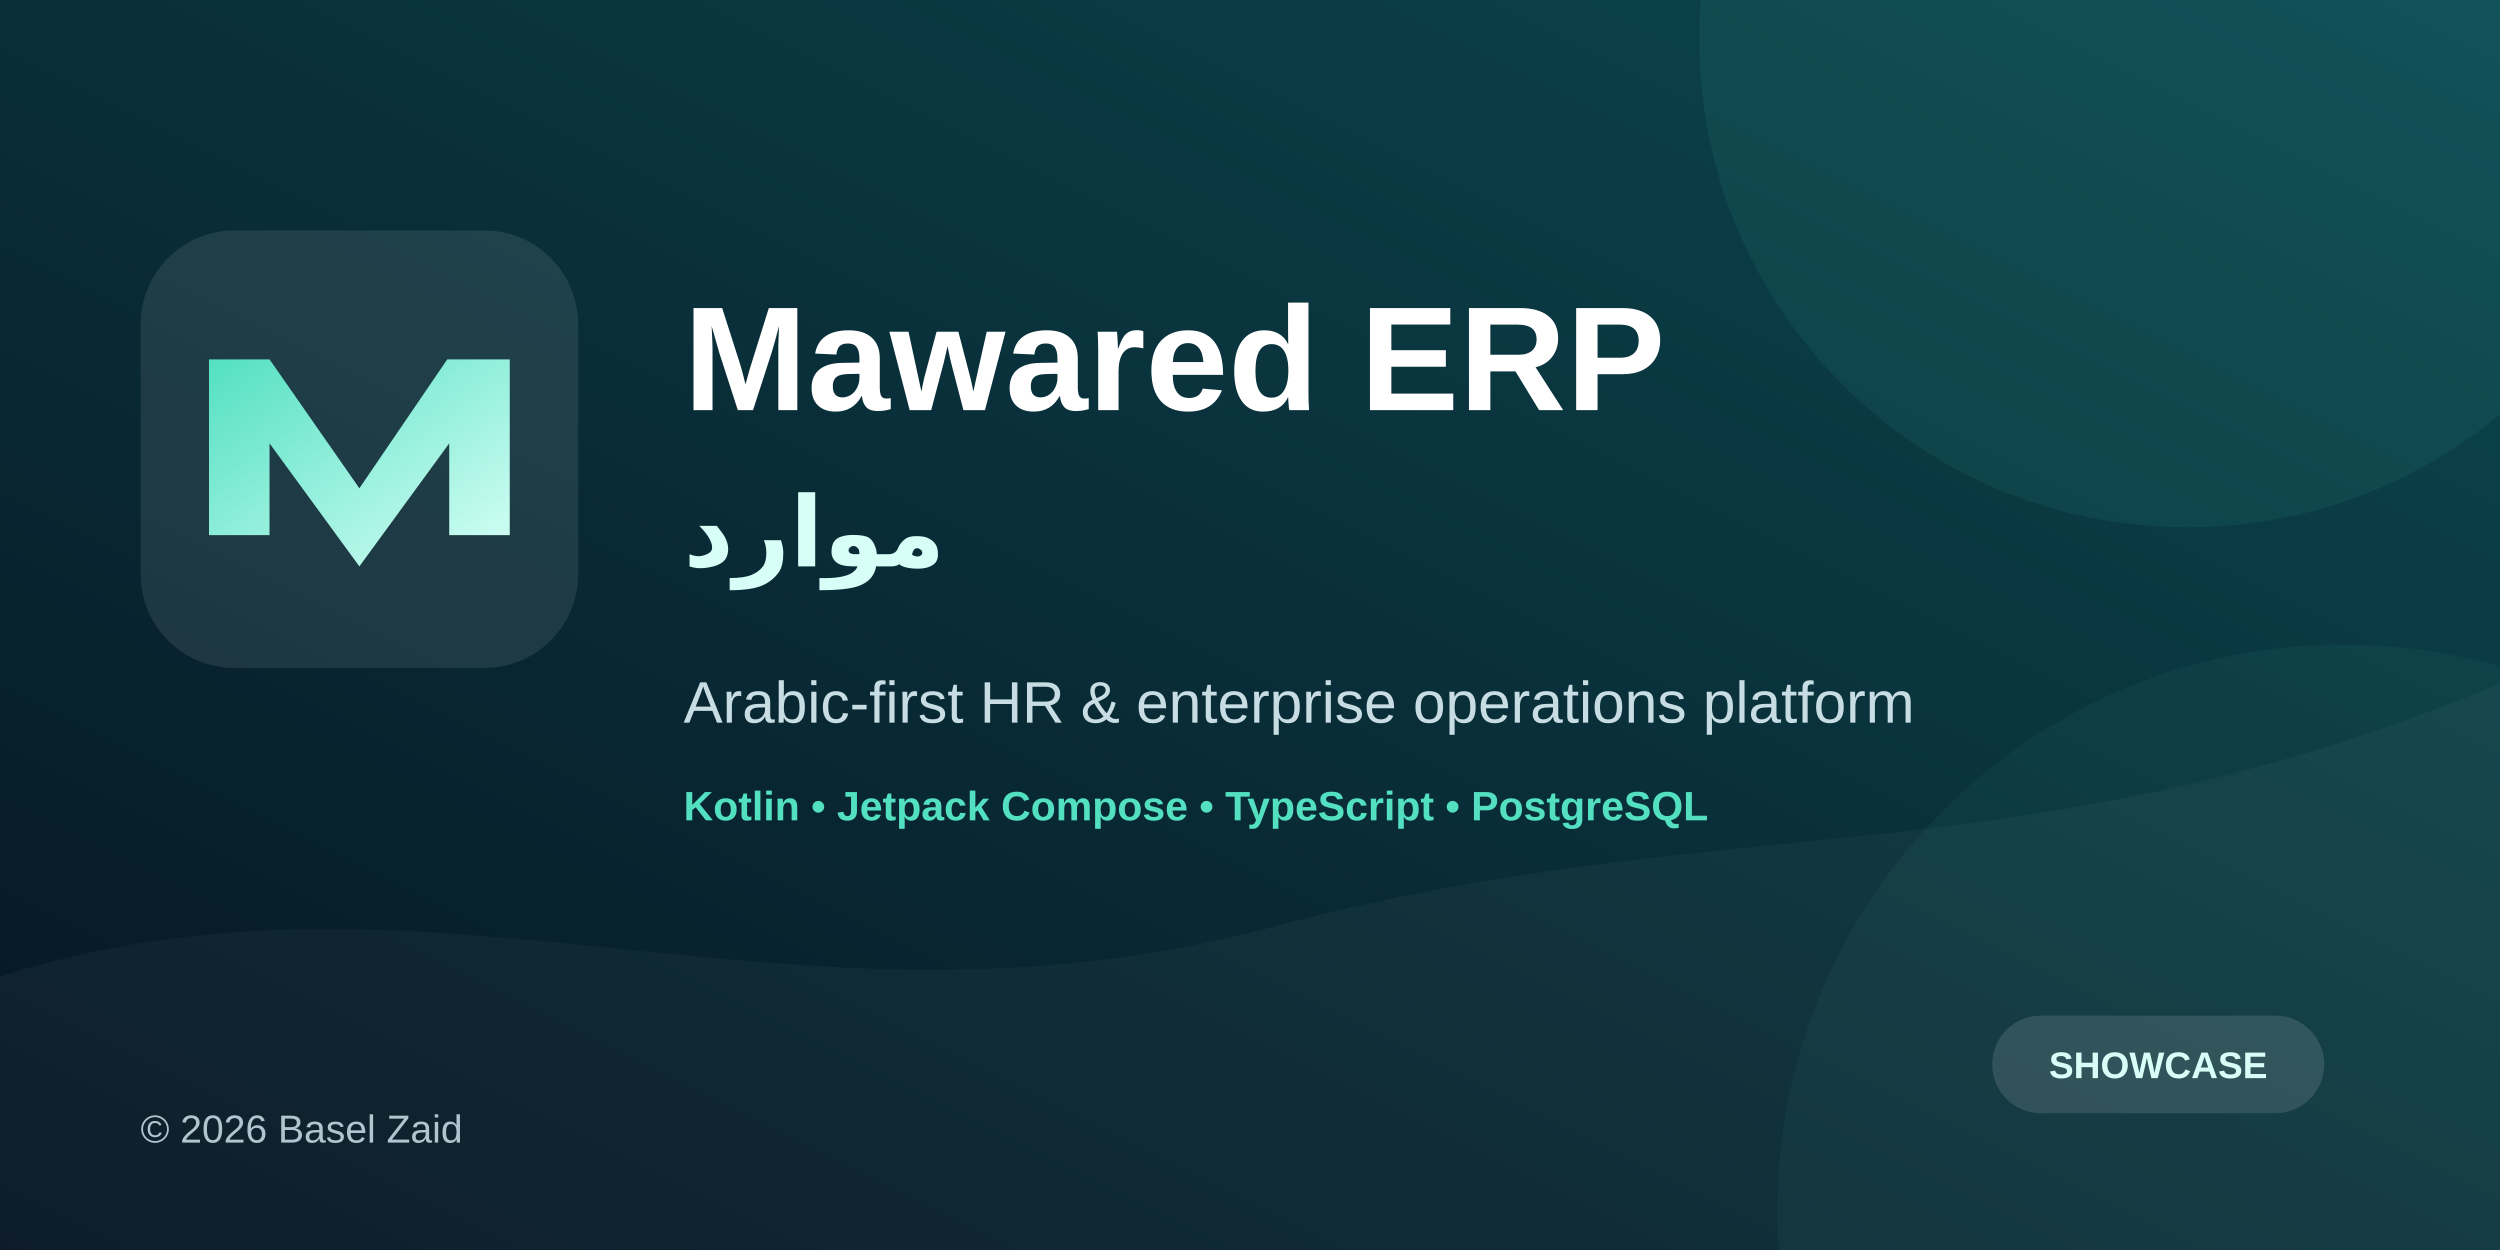
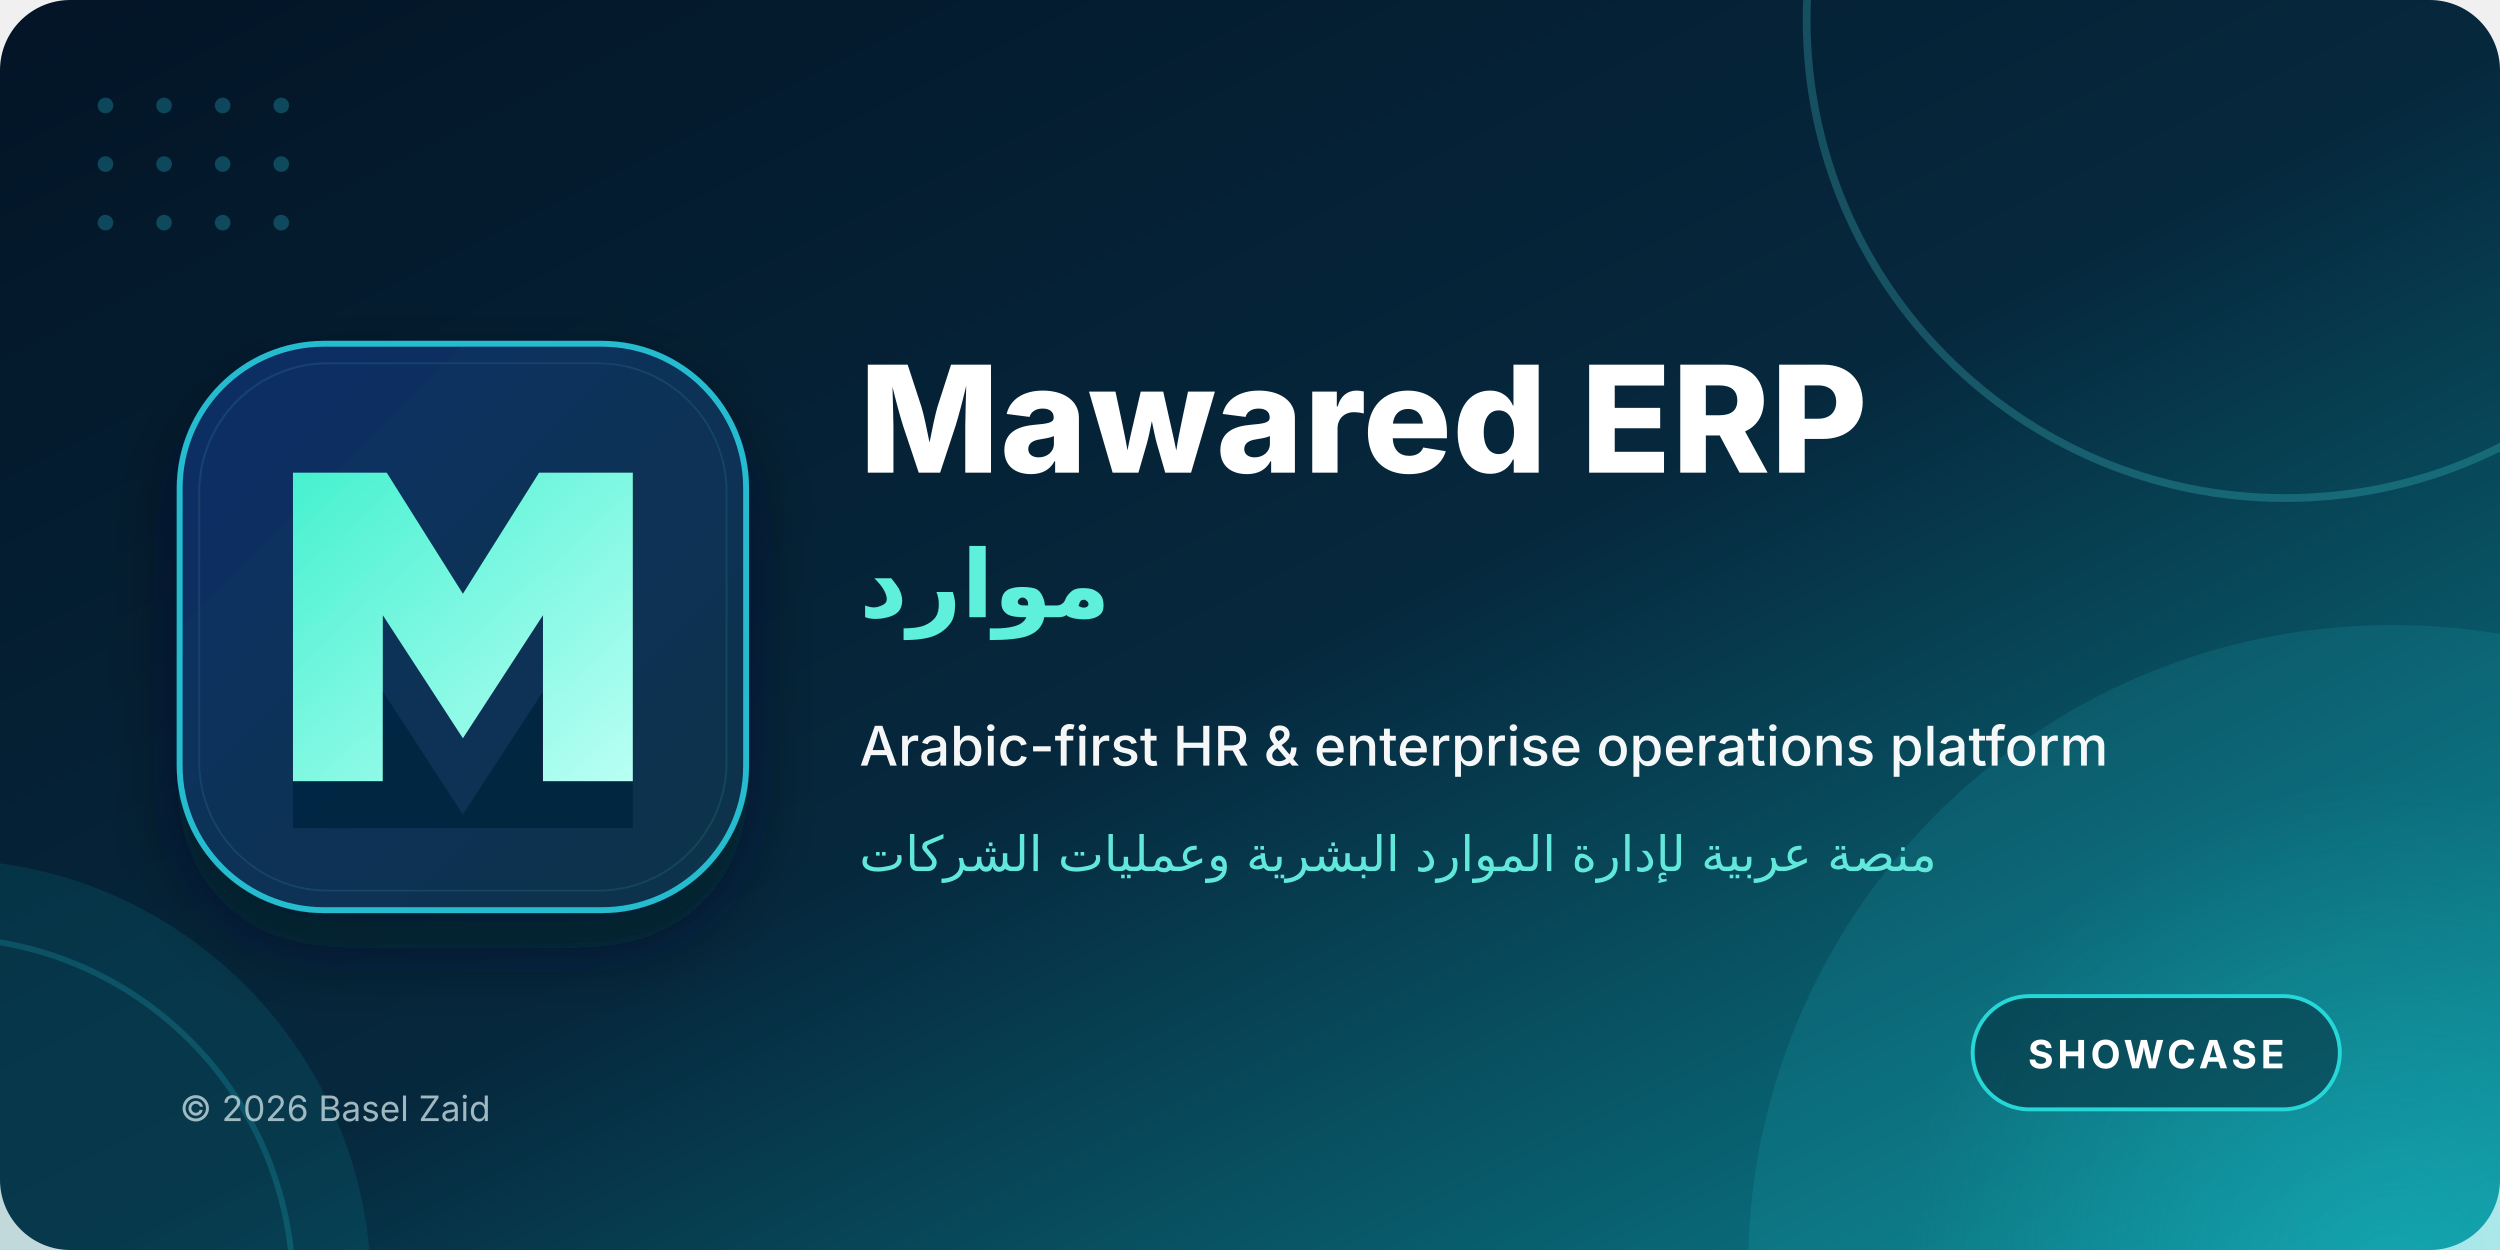
<svg xmlns="http://www.w3.org/2000/svg" width="1280" height="640" viewBox="0 0 1280 640" role="img" aria-labelledby="title desc">
  <defs>
-     <linearGradient id="bg" x1="0" y1="1" x2="1" y2="0">
-       <stop offset="0" stop-color="#061522" />
-       <stop offset="1" stop-color="#0c4850" />
+     <linearGradient id="bg" x1="0" y1="0" x2="1" y2="1">
+       <stop offset="0" stop-color="#031426" />
+       <stop offset="0.52" stop-color="#06283d" />
+       <stop offset="1" stop-color="#0a8792" />
    </linearGradient>
-     <linearGradient id="m" x1="0" y1="0" x2="1" y2="1">
-       <stop stop-color="#53e0c1" />
-       <stop offset="1" stop-color="#d7fff7" />
+     <linearGradient id="tile" x1="0" y1="0" x2="1" y2="1">
+       <stop offset="0" stop-color="#0d2e67" />
+       <stop offset="1" stop-color="#063448" />
    </linearGradient>
+     <linearGradient id="mark" x1="0" y1="0" x2="1" y2="1">
+       <stop offset="0" stop-color="#46f1d0" />
+       <stop offset="1" stop-color="#b9fff4" />
+     </linearGradient>
+     <radialGradient id="glow" cx="50%" cy="50%" r="50%">
+       <stop offset="0" stop-color="#20d7df" stop-opacity="0.32" />
+       <stop offset="1" stop-color="#20d7df" stop-opacity="0" />
+     </radialGradient>
+     <filter id="shadow" x="-30%" y="-30%" width="160%" height="170%">
+       <feDropShadow dx="0" dy="18" stdDeviation="18" flood-color="#00101d" flood-opacity="0.52" />
+     </filter>
  </defs>
-   <rect width="1280" height="640" fill="url(#bg)" />
-   <circle cx="1120" cy="20" r="250" fill="#53e0c1" opacity=".07" />
-   <circle cx="1200" cy="620" r="290" fill="#53e0c1" opacity=".045" />
-   <path d="M0 500C220 430 405 540 650 475c235-63 385-23 630-125v290H0z" fill="#fff" opacity=".035" />
-   <rect x="72" y="118" width="224" height="224" rx="48" fill="#fff" opacity=".09" />
-   <path d="M107 274V184h31l46 66 45-66h32v90h-31v-47l-46 63-46-63v47z" fill="url(#m)" />
-   <text x="350" y="210" fill="#fff" font-family="Segoe UI,Arial,sans-serif" font-size="76" font-weight="750">Mawared ERP</text>
-   <text x="350" y="290" fill="#d7fff7" font-family="Tahoma,Arial,sans-serif" font-size="50" font-weight="700">موارد</text>
-   <text x="350" y="370" fill="#c8dde3" font-family="Segoe UI,Arial,sans-serif" font-size="30">Arabic-first HR &amp; enterprise operations platform</text>
-   <text x="350" y="420" fill="#53e0c1" font-family="Segoe UI,Arial,sans-serif" font-size="21" font-weight="700">Kotlin • Jetpack Compose • TypeScript • PostgreSQL</text>
-   <rect x="1020" y="520" width="170" height="50" rx="25" fill="#fff" opacity=".12" />
-   <text x="1105" y="552" text-anchor="middle" fill="#d7fff7" font-family="Segoe UI,Arial,sans-serif" font-size="19" font-weight="700">SHOWCASE</text>
-   <text x="72" y="585" fill="#b0c6ce" font-family="Segoe UI,Arial,sans-serif" font-size="20">© 2026 Basel Zaid</text>
+   <rect width="1280" height="640" rx="36" fill="url(#bg)" />
+   <circle cx="1170" cy="10" r="245" fill="none" stroke="#50ebef" stroke-width="4" opacity="0.22" />
+   <circle cx="1225" cy="650" r="330" fill="#29d6df" opacity="0.12" />
+   <circle cx="1225" cy="650" r="250" fill="url(#glow)" />
+   <circle cx="-30" cy="660" r="220" fill="#087b8c" opacity="0.20" />
+   <circle cx="-30" cy="660" r="180" fill="none" stroke="#20b9ca" stroke-width="3" opacity="0.22" />
+   <g opacity="0.30" fill="#26b8d0">
+     <circle cx="54" cy="54" r="4" />
+     <circle cx="84" cy="54" r="4" />
+     <circle cx="114" cy="54" r="4" />
+     <circle cx="144" cy="54" r="4" />
+     <circle cx="54" cy="84" r="4" />
+     <circle cx="84" cy="84" r="4" />
+     <circle cx="114" cy="84" r="4" />
+     <circle cx="144" cy="84" r="4" />
+     <circle cx="54" cy="114" r="4" />
+     <circle cx="84" cy="114" r="4" />
+     <circle cx="114" cy="114" r="4" />
+     <circle cx="144" cy="114" r="4" />
+   </g>
+   <g transform="translate(92 176)" filter="url(#shadow)">
+     <rect width="290" height="290" rx="74" fill="url(#tile)" stroke="#27bcd0" stroke-width="3" />
+     <rect x="10" y="10" width="270" height="270" rx="66" fill="none" stroke="#9fffee" stroke-opacity="0.09" />
+     <path d="M58 224V66h48l39 62 39-62h48v158h-46v-85l-41 63-41-63v85z" fill="url(#mark)" />
+     <path d="M58 224h46v-46l41 63 41-63v46h46v24H58z" fill="#001a2b" opacity="0.44" />
+   </g>
+   <g font-family="Inter,Segoe UI,Arial,sans-serif">
+     <text x="440" y="242" fill="#ffffff" font-size="76" font-weight="800" letter-spacing="0.3">Mawared ERP</text>
+     <text x="440" y="316" fill="#5ef0da" font-family="Tahoma,Arial,sans-serif" font-size="48" font-weight="700">موارد</text>
+     <text x="440" y="392" fill="#ffffff" font-size="28" font-weight="500" opacity="0.96">Arabic-first HR &amp; enterprise operations platform</text>
+     <text x="440" y="446" fill="#62e8db" font-family="Tahoma,Arial,sans-serif" font-size="25" font-weight="500">منصة عربية لإدارة الموارد البشرية وعمليات الشركات</text>
+   </g>
+   <g transform="translate(1010 510)">
+     <rect width="188" height="58" rx="29" fill="#062d3d" fill-opacity="0.58" stroke="#25d8d7" stroke-width="2" />
+     <text x="94" y="37" text-anchor="middle" font-family="Inter,Segoe UI,Arial,sans-serif" font-size="20" font-weight="750" letter-spacing="2" fill="#ffffff">SHOWCASE</text>
+   </g>
+   <text x="92" y="574" font-family="Inter,Segoe UI,Arial,sans-serif" font-size="18" fill="#b8ced5" opacity="0.86">© 2026 Basel Zaid</text>
</svg>
